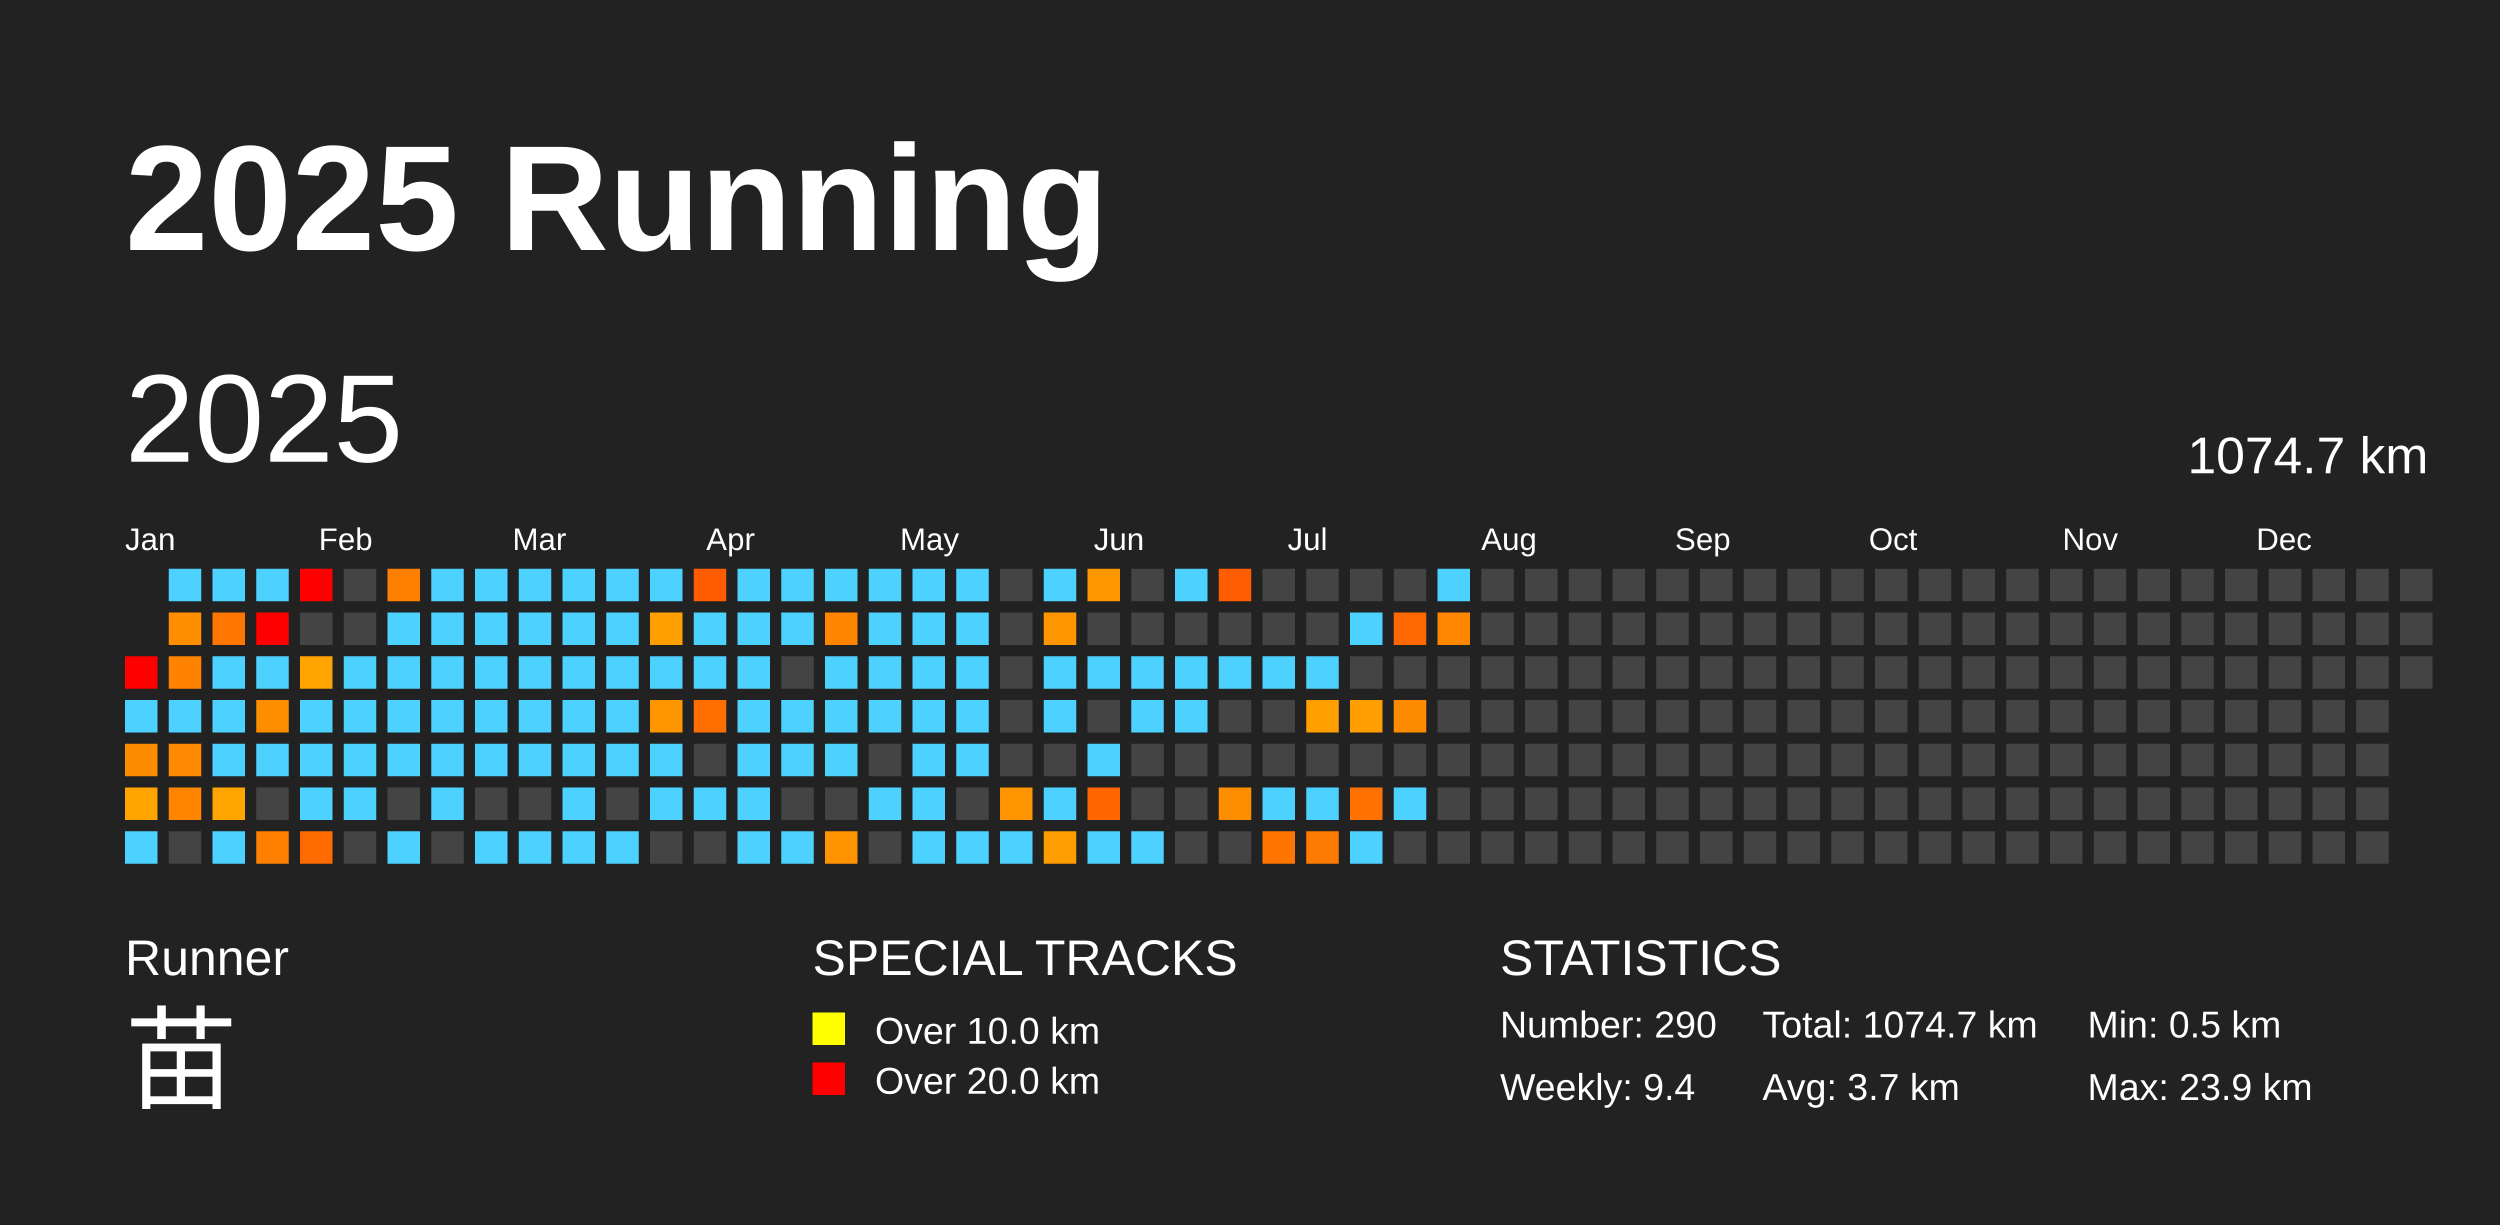
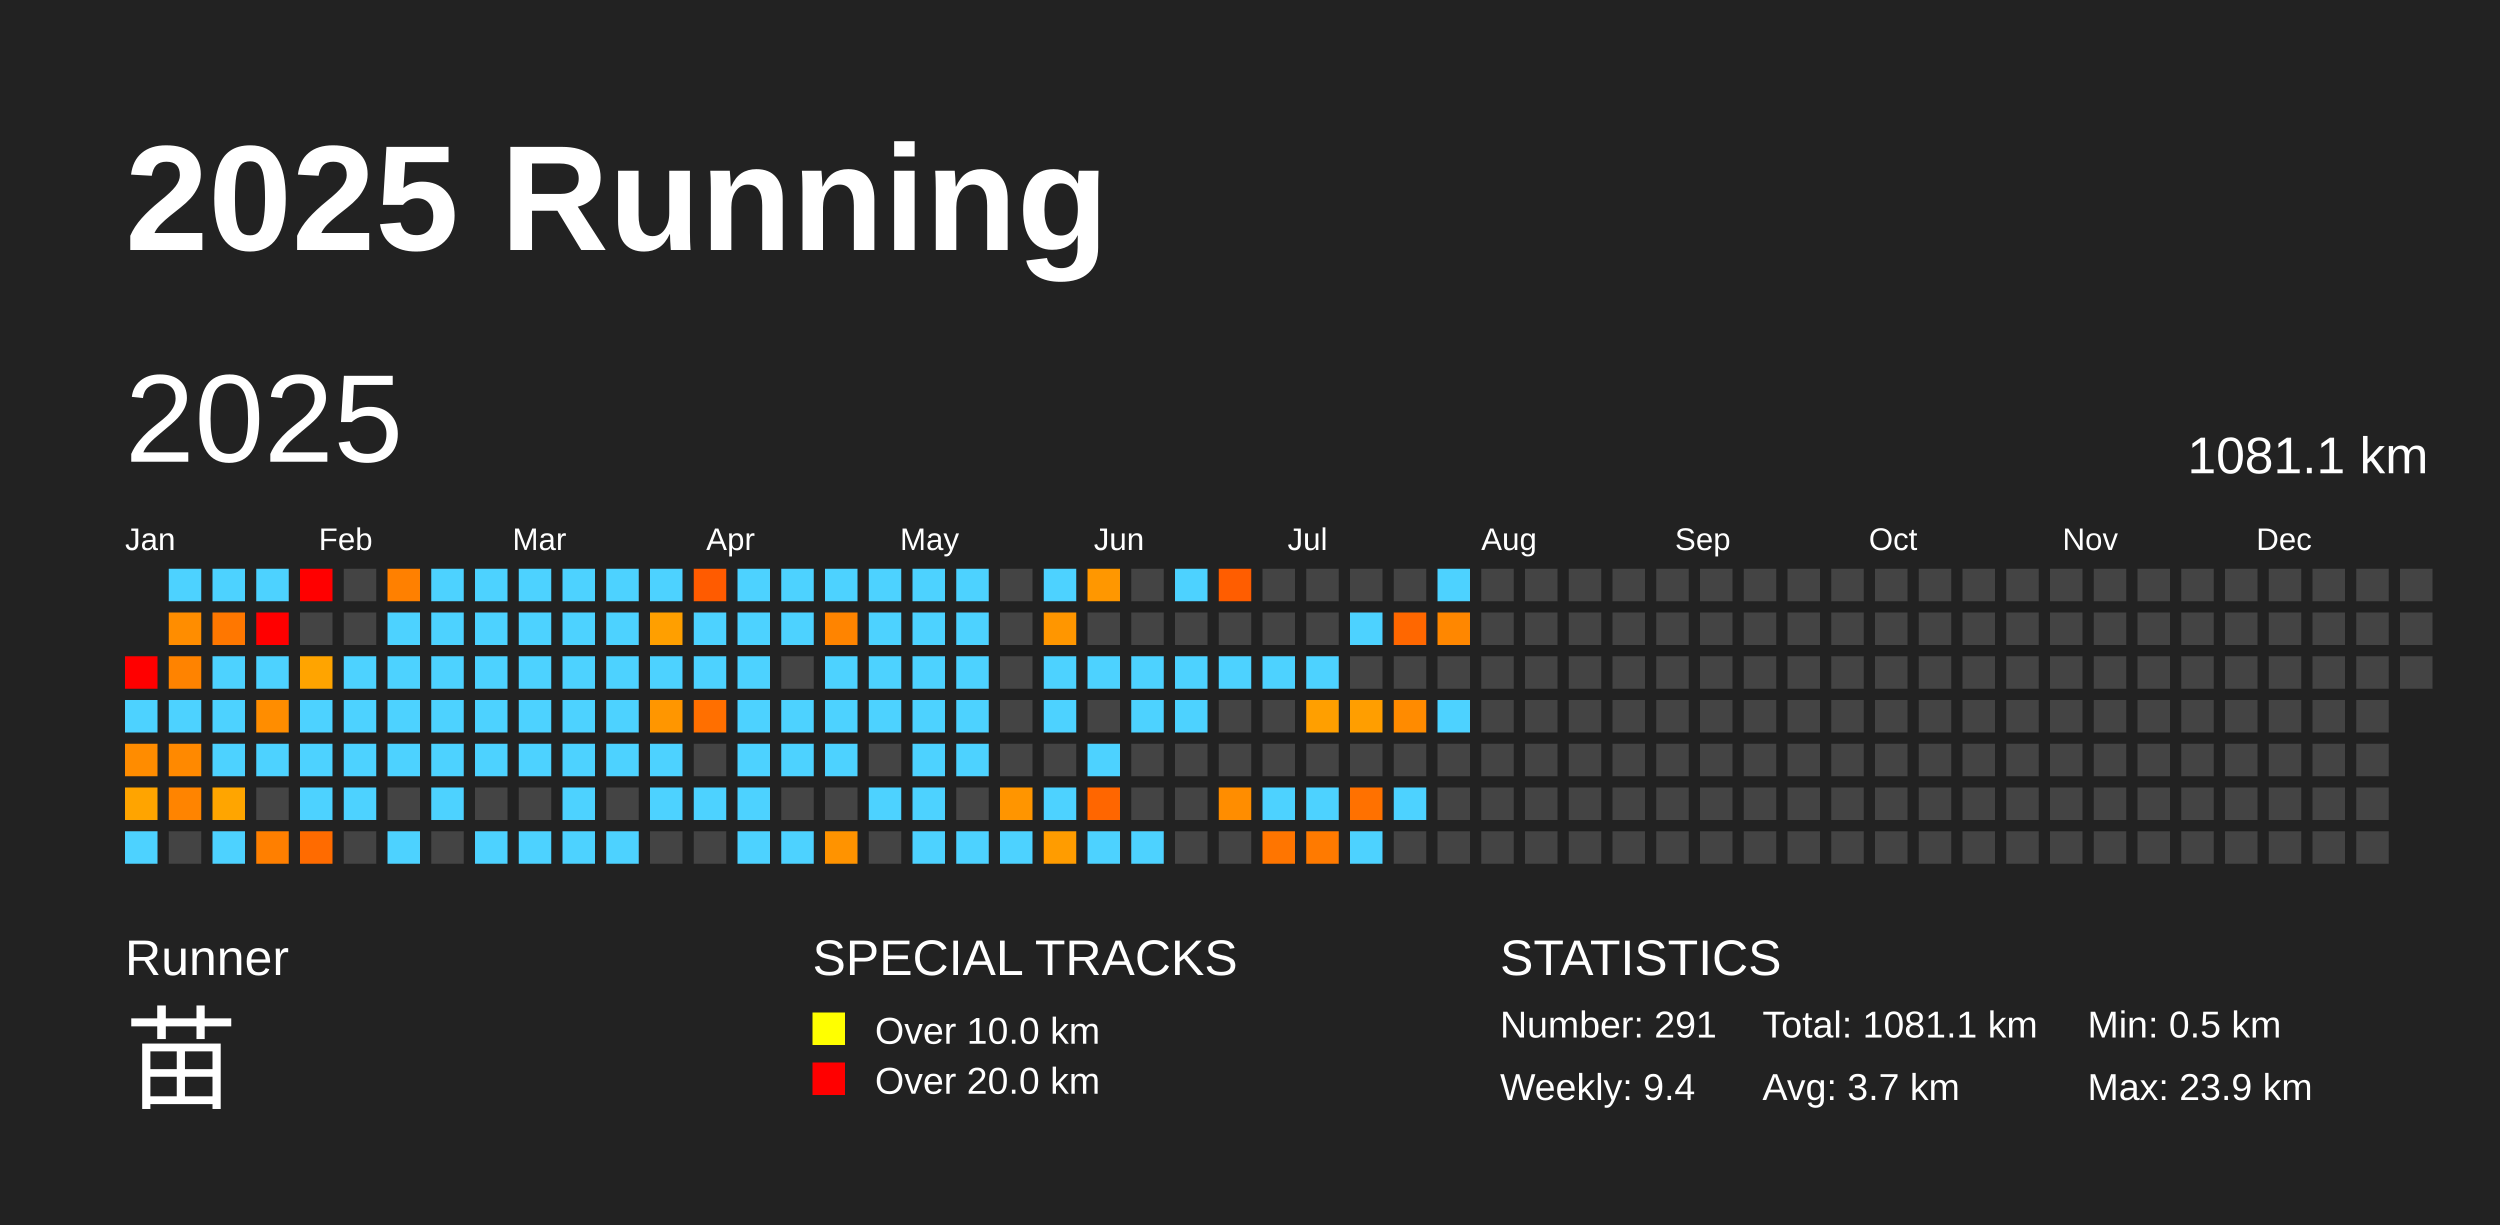
<svg xmlns="http://www.w3.org/2000/svg" baseProfile="full" height="98mm" version="1.1" viewBox="0,0,200,98" width="200mm">
  <defs />
  <rect fill="#222222" height="98" width="200" x="0" y="0" />
  <text fill="#FFFFFF" style="font-size:12px; font-family:Arial; font-weight:bold;" x="10" y="20">2025 Running</text>
  <text fill="#FFFFFF" style="font-size:4px; font-family:Arial" x="10" y="78">Runner</text>
  <text fill="#FFFFFF" style="font-size:9px; font-family:Arial" x="10" y="88">苗</text>
  <text fill="#FFFFFF" style="font-size:4px; font-family:Arial" x="65" y="78">SPECIAL TRACKS</text>
  <rect fill="yellow" height="2.6" width="2.6" x="65" y="81" />
  <text fill="#FFFFFF" style="font-size:3px; font-family:Arial" x="70" y="83.5">Over 10.0 km</text>
  <rect fill="red" height="2.6" width="2.6" x="65" y="85" />
  <text fill="#FFFFFF" style="font-size:3px; font-family:Arial" x="70" y="87.5">Over 20.0 km</text>
  <text fill="#FFFFFF" style="font-size:4px; font-family:Arial" x="120" y="78">STATISTICS</text>
-   <text fill="#FFFFFF" style="font-size:3px; font-family:Arial" x="120" y="83">Number: 290</text>
+   <text fill="#FFFFFF" style="font-size:3px; font-family:Arial" x="120" y="83">Number: 291</text>
  <text fill="#FFFFFF" style="font-size:3px; font-family:Arial" x="120" y="88">Weekly: 9.4</text>
-   <text fill="#FFFFFF" style="font-size:3px; font-family:Arial" x="141" y="83">Total: 1074.7 km</text>
+   <text fill="#FFFFFF" style="font-size:3px; font-family:Arial" x="141" y="83">Total: 1081.1 km</text>
  <text fill="#FFFFFF" style="font-size:3px; font-family:Arial" x="141" y="88">Avg: 3.7 km</text>
  <text fill="#FFFFFF" style="font-size:3px; font-family:Arial" x="167" y="83">Min: 0.5 km</text>
  <text fill="#FFFFFF" style="font-size:3px; font-family:Arial" x="167" y="88">Max: 23.9 km</text>
  <text dominant-baseline="hanging" fill="#FFFFFF" style="font-size:10.0px; font-family:Arial;" x="10" y="30">2025</text>
-   <text dominant-baseline="hanging" fill="#FFFFFF" style="font-size:4.125px; font-family:Arial;" x="175" y="35">1074.7 km</text>
+   <text dominant-baseline="hanging" fill="#FFFFFF" style="font-size:4.125px; font-family:Arial;" x="175" y="35">1081.1 km</text>
  <text fill="#FFFFFF" style="font-size:2.5px; font-family:Arial" x="10.0" y="44">Jan</text>
  <text fill="#FFFFFF" style="font-size:2.5px; font-family:Arial" x="25.5" y="44">Feb</text>
  <text fill="#FFFFFF" style="font-size:2.5px; font-family:Arial" x="41.0" y="44">Mar</text>
  <text fill="#FFFFFF" style="font-size:2.5px; font-family:Arial" x="56.5" y="44">Apr</text>
  <text fill="#FFFFFF" style="font-size:2.5px; font-family:Arial" x="72.0" y="44">May</text>
  <text fill="#FFFFFF" style="font-size:2.5px; font-family:Arial" x="87.5" y="44">Jun</text>
  <text fill="#FFFFFF" style="font-size:2.5px; font-family:Arial" x="103.0" y="44">Jul</text>
  <text fill="#FFFFFF" style="font-size:2.5px; font-family:Arial" x="118.5" y="44">Aug</text>
  <text fill="#FFFFFF" style="font-size:2.5px; font-family:Arial" x="134.0" y="44">Sep</text>
  <text fill="#FFFFFF" style="font-size:2.5px; font-family:Arial" x="149.5" y="44">Oct</text>
  <text fill="#FFFFFF" style="font-size:2.5px; font-family:Arial" x="165.0" y="44">Nov</text>
  <text fill="#FFFFFF" style="font-size:2.5px; font-family:Arial" x="180.5" y="44">Dec</text>
  <rect fill="red" height="2.6" width="2.6" x="10.0" y="52.5" />
  <rect fill="#4dd2ff" height="2.6" width="2.6" x="10.0" y="56.0" />
  <rect fill="#ff8c00" height="2.6" width="2.6" x="10.0" y="59.5" />
  <rect fill="#ffa400" height="2.6" width="2.6" x="10.0" y="63.0" />
  <rect fill="#4dd2ff" height="2.6" width="2.6" x="10.0" y="66.5" />
  <rect fill="#4dd2ff" height="2.6" width="2.6" x="13.5" y="45.5" />
  <rect fill="#ff8d00" height="2.6" width="2.6" x="13.5" y="49.0" />
  <rect fill="#ff8300" height="2.6" width="2.6" x="13.5" y="52.5" />
  <rect fill="#4dd2ff" height="2.6" width="2.6" x="13.5" y="56.0" />
  <rect fill="#ff8900" height="2.6" width="2.6" x="13.5" y="59.5" />
  <rect fill="#ff8400" height="2.6" width="2.6" x="13.5" y="63.0" />
  <rect fill="#444444" height="2.6" width="2.6" x="13.5" y="66.5" />
  <rect fill="#4dd2ff" height="2.6" width="2.6" x="17.0" y="45.5" />
  <rect fill="#ff7700" height="2.6" width="2.6" x="17.0" y="49.0" />
  <rect fill="#4dd2ff" height="2.6" width="2.6" x="17.0" y="52.5" />
  <rect fill="#4dd2ff" height="2.6" width="2.6" x="17.0" y="56.0" />
  <rect fill="#4dd2ff" height="2.6" width="2.6" x="17.0" y="59.5" />
  <rect fill="#ffa500" height="2.6" width="2.6" x="17.0" y="63.0" />
  <rect fill="#4dd2ff" height="2.6" width="2.6" x="17.0" y="66.5" />
  <rect fill="#4dd2ff" height="2.6" width="2.6" x="20.5" y="45.5" />
  <rect fill="red" height="2.6" width="2.6" x="20.5" y="49.0" />
  <rect fill="#4dd2ff" height="2.6" width="2.6" x="20.5" y="52.5" />
  <rect fill="#ff8d00" height="2.6" width="2.6" x="20.5" y="56.0" />
  <rect fill="#4dd2ff" height="2.6" width="2.6" x="20.5" y="59.5" />
  <rect fill="#444444" height="2.6" width="2.6" x="20.5" y="63.0" />
  <rect fill="#ff7f00" height="2.6" width="2.6" x="20.5" y="66.5" />
  <rect fill="red" height="2.6" width="2.6" x="24.0" y="45.5" />
  <rect fill="#444444" height="2.6" width="2.6" x="24.0" y="49.0" />
  <rect fill="#ffa400" height="2.6" width="2.6" x="24.0" y="52.5" />
  <rect fill="#4dd2ff" height="2.6" width="2.6" x="24.0" y="56.0" />
  <rect fill="#4dd2ff" height="2.6" width="2.6" x="24.0" y="59.5" />
  <rect fill="#4dd2ff" height="2.6" width="2.6" x="24.0" y="63.0" />
  <rect fill="#ff6b00" height="2.6" width="2.6" x="24.0" y="66.5" />
  <rect fill="#444444" height="2.6" width="2.6" x="27.5" y="45.5" />
  <rect fill="#444444" height="2.6" width="2.6" x="27.5" y="49.0" />
  <rect fill="#4dd2ff" height="2.6" width="2.6" x="27.5" y="52.5" />
  <rect fill="#4dd2ff" height="2.6" width="2.6" x="27.5" y="56.0" />
  <rect fill="#4dd2ff" height="2.6" width="2.6" x="27.5" y="59.5" />
  <rect fill="#4dd2ff" height="2.6" width="2.6" x="27.5" y="63.0" />
  <rect fill="#444444" height="2.6" width="2.6" x="27.5" y="66.5" />
  <rect fill="#ff8000" height="2.6" width="2.6" x="31.0" y="45.5" />
  <rect fill="#4dd2ff" height="2.6" width="2.6" x="31.0" y="49.0" />
  <rect fill="#4dd2ff" height="2.6" width="2.6" x="31.0" y="52.5" />
  <rect fill="#4dd2ff" height="2.6" width="2.6" x="31.0" y="56.0" />
  <rect fill="#4dd2ff" height="2.6" width="2.6" x="31.0" y="59.5" />
  <rect fill="#444444" height="2.6" width="2.6" x="31.0" y="63.0" />
  <rect fill="#4dd2ff" height="2.6" width="2.6" x="31.0" y="66.5" />
  <rect fill="#4dd2ff" height="2.6" width="2.6" x="34.5" y="45.5" />
  <rect fill="#4dd2ff" height="2.6" width="2.6" x="34.5" y="49.0" />
  <rect fill="#4dd2ff" height="2.6" width="2.6" x="34.5" y="52.5" />
  <rect fill="#4dd2ff" height="2.6" width="2.6" x="34.5" y="56.0" />
  <rect fill="#4dd2ff" height="2.6" width="2.6" x="34.5" y="59.5" />
  <rect fill="#4dd2ff" height="2.6" width="2.6" x="34.5" y="63.0" />
  <rect fill="#444444" height="2.6" width="2.6" x="34.5" y="66.5" />
  <rect fill="#4dd2ff" height="2.6" width="2.6" x="38.0" y="45.5" />
  <rect fill="#4dd2ff" height="2.6" width="2.6" x="38.0" y="49.0" />
  <rect fill="#4dd2ff" height="2.6" width="2.6" x="38.0" y="52.5" />
  <rect fill="#4dd2ff" height="2.6" width="2.6" x="38.0" y="56.0" />
  <rect fill="#4dd2ff" height="2.6" width="2.6" x="38.0" y="59.5" />
  <rect fill="#444444" height="2.6" width="2.6" x="38.0" y="63.0" />
  <rect fill="#4dd2ff" height="2.6" width="2.6" x="38.0" y="66.5" />
  <rect fill="#4dd2ff" height="2.6" width="2.6" x="41.5" y="45.5" />
  <rect fill="#4dd2ff" height="2.6" width="2.6" x="41.5" y="49.0" />
  <rect fill="#4dd2ff" height="2.6" width="2.6" x="41.5" y="52.5" />
  <rect fill="#4dd2ff" height="2.6" width="2.6" x="41.5" y="56.0" />
  <rect fill="#4dd2ff" height="2.6" width="2.6" x="41.5" y="59.5" />
  <rect fill="#444444" height="2.6" width="2.6" x="41.5" y="63.0" />
  <rect fill="#4dd2ff" height="2.6" width="2.6" x="41.5" y="66.5" />
  <rect fill="#4dd2ff" height="2.6" width="2.6" x="45.0" y="45.5" />
  <rect fill="#4dd2ff" height="2.6" width="2.6" x="45.0" y="49.0" />
  <rect fill="#4dd2ff" height="2.6" width="2.6" x="45.0" y="52.5" />
  <rect fill="#4dd2ff" height="2.6" width="2.6" x="45.0" y="56.0" />
  <rect fill="#4dd2ff" height="2.6" width="2.6" x="45.0" y="59.5" />
  <rect fill="#4dd2ff" height="2.6" width="2.6" x="45.0" y="63.0" />
  <rect fill="#4dd2ff" height="2.6" width="2.6" x="45.0" y="66.5" />
  <rect fill="#4dd2ff" height="2.6" width="2.6" x="48.5" y="45.5" />
  <rect fill="#4dd2ff" height="2.6" width="2.6" x="48.5" y="49.0" />
  <rect fill="#4dd2ff" height="2.6" width="2.6" x="48.5" y="52.5" />
  <rect fill="#4dd2ff" height="2.6" width="2.6" x="48.5" y="56.0" />
  <rect fill="#4dd2ff" height="2.6" width="2.6" x="48.5" y="59.5" />
  <rect fill="#444444" height="2.6" width="2.6" x="48.5" y="63.0" />
  <rect fill="#4dd2ff" height="2.6" width="2.6" x="48.5" y="66.5" />
  <rect fill="#4dd2ff" height="2.6" width="2.6" x="52.0" y="45.5" />
  <rect fill="#ff9f00" height="2.6" width="2.6" x="52.0" y="49.0" />
  <rect fill="#4dd2ff" height="2.6" width="2.6" x="52.0" y="52.5" />
  <rect fill="#ff9600" height="2.6" width="2.6" x="52.0" y="56.0" />
  <rect fill="#4dd2ff" height="2.6" width="2.6" x="52.0" y="59.5" />
  <rect fill="#4dd2ff" height="2.6" width="2.6" x="52.0" y="63.0" />
  <rect fill="#444444" height="2.6" width="2.6" x="52.0" y="66.5" />
  <rect fill="#ff5b00" height="2.6" width="2.6" x="55.5" y="45.5" />
  <rect fill="#4dd2ff" height="2.6" width="2.6" x="55.5" y="49.0" />
  <rect fill="#4dd2ff" height="2.6" width="2.6" x="55.5" y="52.5" />
  <rect fill="#ff6f00" height="2.6" width="2.6" x="55.5" y="56.0" />
  <rect fill="#444444" height="2.6" width="2.6" x="55.5" y="59.5" />
  <rect fill="#4dd2ff" height="2.6" width="2.6" x="55.5" y="63.0" />
  <rect fill="#444444" height="2.6" width="2.6" x="55.5" y="66.5" />
  <rect fill="#4dd2ff" height="2.6" width="2.6" x="59.0" y="45.5" />
  <rect fill="#4dd2ff" height="2.6" width="2.6" x="59.0" y="49.0" />
  <rect fill="#4dd2ff" height="2.6" width="2.6" x="59.0" y="52.5" />
  <rect fill="#4dd2ff" height="2.6" width="2.6" x="59.0" y="56.0" />
  <rect fill="#4dd2ff" height="2.6" width="2.6" x="59.0" y="59.5" />
  <rect fill="#4dd2ff" height="2.6" width="2.6" x="59.0" y="63.0" />
  <rect fill="#4dd2ff" height="2.6" width="2.6" x="59.0" y="66.5" />
  <rect fill="#4dd2ff" height="2.6" width="2.6" x="62.5" y="45.5" />
  <rect fill="#4dd2ff" height="2.6" width="2.6" x="62.5" y="49.0" />
  <rect fill="#444444" height="2.6" width="2.6" x="62.5" y="52.5" />
  <rect fill="#4dd2ff" height="2.6" width="2.6" x="62.5" y="56.0" />
  <rect fill="#4dd2ff" height="2.6" width="2.6" x="62.5" y="59.5" />
  <rect fill="#444444" height="2.6" width="2.6" x="62.5" y="63.0" />
  <rect fill="#4dd2ff" height="2.6" width="2.6" x="62.5" y="66.5" />
  <rect fill="#4dd2ff" height="2.6" width="2.6" x="66.0" y="45.5" />
  <rect fill="#ff8400" height="2.6" width="2.6" x="66.0" y="49.0" />
  <rect fill="#4dd2ff" height="2.6" width="2.6" x="66.0" y="52.5" />
  <rect fill="#4dd2ff" height="2.6" width="2.6" x="66.0" y="56.0" />
  <rect fill="#4dd2ff" height="2.6" width="2.6" x="66.0" y="59.5" />
  <rect fill="#444444" height="2.6" width="2.6" x="66.0" y="63.0" />
  <rect fill="#ff9300" height="2.6" width="2.6" x="66.0" y="66.5" />
  <rect fill="#4dd2ff" height="2.6" width="2.6" x="69.5" y="45.5" />
  <rect fill="#4dd2ff" height="2.6" width="2.6" x="69.5" y="49.0" />
  <rect fill="#4dd2ff" height="2.6" width="2.6" x="69.5" y="52.5" />
  <rect fill="#4dd2ff" height="2.6" width="2.6" x="69.5" y="56.0" />
  <rect fill="#444444" height="2.6" width="2.6" x="69.5" y="59.5" />
  <rect fill="#4dd2ff" height="2.6" width="2.6" x="69.5" y="63.0" />
  <rect fill="#444444" height="2.6" width="2.6" x="69.5" y="66.5" />
  <rect fill="#4dd2ff" height="2.6" width="2.6" x="73.0" y="45.5" />
  <rect fill="#4dd2ff" height="2.6" width="2.6" x="73.0" y="49.0" />
  <rect fill="#4dd2ff" height="2.6" width="2.6" x="73.0" y="52.5" />
  <rect fill="#4dd2ff" height="2.6" width="2.6" x="73.0" y="56.0" />
  <rect fill="#4dd2ff" height="2.6" width="2.6" x="73.0" y="59.5" />
  <rect fill="#4dd2ff" height="2.6" width="2.6" x="73.0" y="63.0" />
  <rect fill="#4dd2ff" height="2.6" width="2.6" x="73.0" y="66.5" />
  <rect fill="#4dd2ff" height="2.6" width="2.6" x="76.5" y="45.5" />
  <rect fill="#4dd2ff" height="2.6" width="2.6" x="76.5" y="49.0" />
  <rect fill="#4dd2ff" height="2.6" width="2.6" x="76.5" y="52.5" />
  <rect fill="#4dd2ff" height="2.6" width="2.6" x="76.5" y="56.0" />
  <rect fill="#4dd2ff" height="2.6" width="2.6" x="76.5" y="59.5" />
  <rect fill="#444444" height="2.6" width="2.6" x="76.5" y="63.0" />
  <rect fill="#4dd2ff" height="2.6" width="2.6" x="76.5" y="66.5" />
  <rect fill="#444444" height="2.6" width="2.6" x="80.0" y="45.5" />
  <rect fill="#444444" height="2.6" width="2.6" x="80.0" y="49.0" />
  <rect fill="#444444" height="2.6" width="2.6" x="80.0" y="52.5" />
  <rect fill="#444444" height="2.6" width="2.6" x="80.0" y="56.0" />
  <rect fill="#444444" height="2.6" width="2.6" x="80.0" y="59.5" />
  <rect fill="#ff9500" height="2.6" width="2.6" x="80.0" y="63.0" />
  <rect fill="#4dd2ff" height="2.6" width="2.6" x="80.0" y="66.5" />
  <rect fill="#4dd2ff" height="2.6" width="2.6" x="83.5" y="45.5" />
  <rect fill="#ff9600" height="2.6" width="2.6" x="83.5" y="49.0" />
  <rect fill="#4dd2ff" height="2.6" width="2.6" x="83.5" y="52.5" />
  <rect fill="#4dd2ff" height="2.6" width="2.6" x="83.5" y="56.0" />
  <rect fill="#444444" height="2.6" width="2.6" x="83.5" y="59.5" />
  <rect fill="#4dd2ff" height="2.6" width="2.6" x="83.5" y="63.0" />
  <rect fill="#ff9c00" height="2.6" width="2.6" x="83.5" y="66.5" />
  <rect fill="#ff9700" height="2.6" width="2.6" x="87.0" y="45.5" />
  <rect fill="#444444" height="2.6" width="2.6" x="87.0" y="49.0" />
  <rect fill="#4dd2ff" height="2.6" width="2.6" x="87.0" y="52.5" />
  <rect fill="#444444" height="2.6" width="2.6" x="87.0" y="56.0" />
  <rect fill="#4dd2ff" height="2.6" width="2.6" x="87.0" y="59.5" />
  <rect fill="#ff6600" height="2.6" width="2.6" x="87.0" y="63.0" />
  <rect fill="#4dd2ff" height="2.6" width="2.6" x="87.0" y="66.5" />
  <rect fill="#444444" height="2.6" width="2.6" x="90.5" y="45.5" />
  <rect fill="#444444" height="2.6" width="2.6" x="90.5" y="49.0" />
  <rect fill="#4dd2ff" height="2.6" width="2.6" x="90.5" y="52.5" />
  <rect fill="#4dd2ff" height="2.6" width="2.6" x="90.5" y="56.0" />
  <rect fill="#444444" height="2.6" width="2.6" x="90.5" y="59.5" />
  <rect fill="#444444" height="2.6" width="2.6" x="90.5" y="63.0" />
  <rect fill="#4dd2ff" height="2.6" width="2.6" x="90.5" y="66.5" />
  <rect fill="#4dd2ff" height="2.6" width="2.6" x="94.0" y="45.5" />
  <rect fill="#444444" height="2.6" width="2.6" x="94.0" y="49.0" />
  <rect fill="#4dd2ff" height="2.6" width="2.6" x="94.0" y="52.5" />
  <rect fill="#4dd2ff" height="2.6" width="2.6" x="94.0" y="56.0" />
  <rect fill="#444444" height="2.6" width="2.6" x="94.0" y="59.5" />
  <rect fill="#444444" height="2.6" width="2.6" x="94.0" y="63.0" />
  <rect fill="#444444" height="2.6" width="2.6" x="94.0" y="66.5" />
  <rect fill="#ff5d00" height="2.6" width="2.6" x="97.5" y="45.5" />
  <rect fill="#444444" height="2.6" width="2.6" x="97.5" y="49.0" />
  <rect fill="#4dd2ff" height="2.6" width="2.6" x="97.5" y="52.5" />
  <rect fill="#444444" height="2.6" width="2.6" x="97.5" y="56.0" />
  <rect fill="#444444" height="2.6" width="2.6" x="97.5" y="59.5" />
  <rect fill="#ff8d00" height="2.6" width="2.6" x="97.5" y="63.0" />
  <rect fill="#444444" height="2.6" width="2.6" x="97.5" y="66.5" />
  <rect fill="#444444" height="2.6" width="2.6" x="101.0" y="45.5" />
  <rect fill="#444444" height="2.6" width="2.6" x="101.0" y="49.0" />
  <rect fill="#4dd2ff" height="2.6" width="2.6" x="101.0" y="52.5" />
  <rect fill="#444444" height="2.6" width="2.6" x="101.0" y="56.0" />
  <rect fill="#444444" height="2.6" width="2.6" x="101.0" y="59.5" />
  <rect fill="#4dd2ff" height="2.6" width="2.6" x="101.0" y="63.0" />
  <rect fill="#ff7500" height="2.6" width="2.6" x="101.0" y="66.5" />
  <rect fill="#444444" height="2.6" width="2.6" x="104.5" y="45.5" />
  <rect fill="#444444" height="2.6" width="2.6" x="104.5" y="49.0" />
  <rect fill="#4dd2ff" height="2.6" width="2.6" x="104.5" y="52.5" />
  <rect fill="#ff9f00" height="2.6" width="2.6" x="104.5" y="56.0" />
  <rect fill="#444444" height="2.6" width="2.6" x="104.5" y="59.5" />
  <rect fill="#4dd2ff" height="2.6" width="2.6" x="104.5" y="63.0" />
  <rect fill="#ff7a00" height="2.6" width="2.6" x="104.5" y="66.5" />
  <rect fill="#444444" height="2.6" width="2.6" x="108.0" y="45.5" />
  <rect fill="#4dd2ff" height="2.6" width="2.6" x="108.0" y="49.0" />
  <rect fill="#444444" height="2.6" width="2.6" x="108.0" y="52.5" />
  <rect fill="#ff9e00" height="2.6" width="2.6" x="108.0" y="56.0" />
  <rect fill="#444444" height="2.6" width="2.6" x="108.0" y="59.5" />
  <rect fill="#ff7100" height="2.6" width="2.6" x="108.0" y="63.0" />
  <rect fill="#4dd2ff" height="2.6" width="2.6" x="108.0" y="66.5" />
  <rect fill="#444444" height="2.6" width="2.6" x="111.5" y="45.5" />
  <rect fill="#ff6700" height="2.6" width="2.6" x="111.5" y="49.0" />
  <rect fill="#444444" height="2.6" width="2.6" x="111.5" y="52.5" />
  <rect fill="#ff8b00" height="2.6" width="2.6" x="111.5" y="56.0" />
  <rect fill="#444444" height="2.6" width="2.6" x="111.5" y="59.5" />
  <rect fill="#4dd2ff" height="2.6" width="2.6" x="111.5" y="63.0" />
  <rect fill="#444444" height="2.6" width="2.6" x="111.5" y="66.5" />
  <rect fill="#4dd2ff" height="2.6" width="2.6" x="115.0" y="45.5" />
  <rect fill="#ff8700" height="2.6" width="2.6" x="115.0" y="49.0" />
  <rect fill="#444444" height="2.6" width="2.6" x="115.0" y="52.5" />
-   <rect fill="#444444" height="2.6" width="2.6" x="115.0" y="56.0" />
+   <rect fill="#4dd2ff" height="2.6" width="2.6" x="115.0" y="56.0" />
  <rect fill="#444444" height="2.6" width="2.6" x="115.0" y="59.5" />
  <rect fill="#444444" height="2.6" width="2.6" x="115.0" y="63.0" />
  <rect fill="#444444" height="2.6" width="2.6" x="115.0" y="66.5" />
  <rect fill="#444444" height="2.6" width="2.6" x="118.5" y="45.5" />
  <rect fill="#444444" height="2.6" width="2.6" x="118.5" y="49.0" />
  <rect fill="#444444" height="2.6" width="2.6" x="118.5" y="52.5" />
  <rect fill="#444444" height="2.6" width="2.6" x="118.5" y="56.0" />
  <rect fill="#444444" height="2.6" width="2.6" x="118.5" y="59.5" />
  <rect fill="#444444" height="2.6" width="2.6" x="118.5" y="63.0" />
  <rect fill="#444444" height="2.6" width="2.6" x="118.5" y="66.5" />
  <rect fill="#444444" height="2.6" width="2.6" x="122.0" y="45.5" />
  <rect fill="#444444" height="2.6" width="2.6" x="122.0" y="49.0" />
  <rect fill="#444444" height="2.6" width="2.6" x="122.0" y="52.5" />
  <rect fill="#444444" height="2.6" width="2.6" x="122.0" y="56.0" />
  <rect fill="#444444" height="2.6" width="2.6" x="122.0" y="59.5" />
  <rect fill="#444444" height="2.6" width="2.6" x="122.0" y="63.0" />
  <rect fill="#444444" height="2.6" width="2.6" x="122.0" y="66.5" />
  <rect fill="#444444" height="2.6" width="2.6" x="125.5" y="45.5" />
  <rect fill="#444444" height="2.6" width="2.6" x="125.5" y="49.0" />
  <rect fill="#444444" height="2.6" width="2.6" x="125.5" y="52.5" />
  <rect fill="#444444" height="2.6" width="2.6" x="125.5" y="56.0" />
  <rect fill="#444444" height="2.6" width="2.6" x="125.5" y="59.5" />
  <rect fill="#444444" height="2.6" width="2.6" x="125.5" y="63.0" />
  <rect fill="#444444" height="2.6" width="2.6" x="125.5" y="66.5" />
  <rect fill="#444444" height="2.6" width="2.6" x="129.0" y="45.5" />
  <rect fill="#444444" height="2.6" width="2.6" x="129.0" y="49.0" />
  <rect fill="#444444" height="2.6" width="2.6" x="129.0" y="52.5" />
  <rect fill="#444444" height="2.6" width="2.6" x="129.0" y="56.0" />
  <rect fill="#444444" height="2.6" width="2.6" x="129.0" y="59.5" />
  <rect fill="#444444" height="2.6" width="2.6" x="129.0" y="63.0" />
  <rect fill="#444444" height="2.6" width="2.6" x="129.0" y="66.5" />
  <rect fill="#444444" height="2.6" width="2.6" x="132.5" y="45.5" />
  <rect fill="#444444" height="2.6" width="2.6" x="132.5" y="49.0" />
  <rect fill="#444444" height="2.6" width="2.6" x="132.5" y="52.5" />
  <rect fill="#444444" height="2.6" width="2.6" x="132.5" y="56.0" />
  <rect fill="#444444" height="2.6" width="2.6" x="132.5" y="59.5" />
  <rect fill="#444444" height="2.6" width="2.6" x="132.5" y="63.0" />
  <rect fill="#444444" height="2.6" width="2.6" x="132.5" y="66.5" />
  <rect fill="#444444" height="2.6" width="2.6" x="136.0" y="45.5" />
  <rect fill="#444444" height="2.6" width="2.6" x="136.0" y="49.0" />
  <rect fill="#444444" height="2.6" width="2.6" x="136.0" y="52.5" />
  <rect fill="#444444" height="2.6" width="2.6" x="136.0" y="56.0" />
  <rect fill="#444444" height="2.6" width="2.6" x="136.0" y="59.5" />
  <rect fill="#444444" height="2.6" width="2.6" x="136.0" y="63.0" />
  <rect fill="#444444" height="2.6" width="2.6" x="136.0" y="66.5" />
  <rect fill="#444444" height="2.6" width="2.6" x="139.5" y="45.5" />
  <rect fill="#444444" height="2.6" width="2.6" x="139.5" y="49.0" />
  <rect fill="#444444" height="2.6" width="2.6" x="139.5" y="52.5" />
  <rect fill="#444444" height="2.6" width="2.6" x="139.5" y="56.0" />
  <rect fill="#444444" height="2.6" width="2.6" x="139.5" y="59.5" />
  <rect fill="#444444" height="2.6" width="2.6" x="139.5" y="63.0" />
  <rect fill="#444444" height="2.6" width="2.6" x="139.5" y="66.5" />
  <rect fill="#444444" height="2.6" width="2.6" x="143.0" y="45.5" />
  <rect fill="#444444" height="2.6" width="2.6" x="143.0" y="49.0" />
  <rect fill="#444444" height="2.6" width="2.6" x="143.0" y="52.5" />
  <rect fill="#444444" height="2.6" width="2.6" x="143.0" y="56.0" />
  <rect fill="#444444" height="2.6" width="2.6" x="143.0" y="59.5" />
  <rect fill="#444444" height="2.6" width="2.6" x="143.0" y="63.0" />
  <rect fill="#444444" height="2.6" width="2.6" x="143.0" y="66.5" />
  <rect fill="#444444" height="2.6" width="2.6" x="146.5" y="45.5" />
  <rect fill="#444444" height="2.6" width="2.6" x="146.5" y="49.0" />
  <rect fill="#444444" height="2.6" width="2.6" x="146.5" y="52.5" />
  <rect fill="#444444" height="2.6" width="2.6" x="146.5" y="56.0" />
  <rect fill="#444444" height="2.6" width="2.6" x="146.5" y="59.5" />
  <rect fill="#444444" height="2.6" width="2.6" x="146.5" y="63.0" />
  <rect fill="#444444" height="2.6" width="2.6" x="146.5" y="66.5" />
  <rect fill="#444444" height="2.6" width="2.6" x="150.0" y="45.5" />
  <rect fill="#444444" height="2.6" width="2.6" x="150.0" y="49.0" />
  <rect fill="#444444" height="2.6" width="2.6" x="150.0" y="52.5" />
  <rect fill="#444444" height="2.6" width="2.6" x="150.0" y="56.0" />
  <rect fill="#444444" height="2.6" width="2.6" x="150.0" y="59.5" />
  <rect fill="#444444" height="2.6" width="2.6" x="150.0" y="63.0" />
  <rect fill="#444444" height="2.6" width="2.6" x="150.0" y="66.5" />
  <rect fill="#444444" height="2.6" width="2.6" x="153.5" y="45.5" />
  <rect fill="#444444" height="2.6" width="2.6" x="153.5" y="49.0" />
  <rect fill="#444444" height="2.6" width="2.6" x="153.5" y="52.5" />
  <rect fill="#444444" height="2.6" width="2.6" x="153.5" y="56.0" />
  <rect fill="#444444" height="2.6" width="2.6" x="153.5" y="59.5" />
  <rect fill="#444444" height="2.6" width="2.6" x="153.5" y="63.0" />
  <rect fill="#444444" height="2.6" width="2.6" x="153.5" y="66.5" />
  <rect fill="#444444" height="2.6" width="2.6" x="157.0" y="45.5" />
  <rect fill="#444444" height="2.6" width="2.6" x="157.0" y="49.0" />
  <rect fill="#444444" height="2.6" width="2.6" x="157.0" y="52.5" />
  <rect fill="#444444" height="2.6" width="2.6" x="157.0" y="56.0" />
  <rect fill="#444444" height="2.6" width="2.6" x="157.0" y="59.5" />
  <rect fill="#444444" height="2.6" width="2.6" x="157.0" y="63.0" />
  <rect fill="#444444" height="2.6" width="2.6" x="157.0" y="66.5" />
  <rect fill="#444444" height="2.6" width="2.6" x="160.5" y="45.5" />
  <rect fill="#444444" height="2.6" width="2.6" x="160.5" y="49.0" />
  <rect fill="#444444" height="2.6" width="2.6" x="160.5" y="52.5" />
  <rect fill="#444444" height="2.6" width="2.6" x="160.5" y="56.0" />
  <rect fill="#444444" height="2.6" width="2.6" x="160.5" y="59.5" />
  <rect fill="#444444" height="2.6" width="2.6" x="160.5" y="63.0" />
  <rect fill="#444444" height="2.6" width="2.6" x="160.5" y="66.5" />
  <rect fill="#444444" height="2.6" width="2.6" x="164.0" y="45.5" />
  <rect fill="#444444" height="2.6" width="2.6" x="164.0" y="49.0" />
  <rect fill="#444444" height="2.6" width="2.6" x="164.0" y="52.5" />
  <rect fill="#444444" height="2.6" width="2.6" x="164.0" y="56.0" />
  <rect fill="#444444" height="2.6" width="2.6" x="164.0" y="59.5" />
  <rect fill="#444444" height="2.6" width="2.6" x="164.0" y="63.0" />
  <rect fill="#444444" height="2.6" width="2.6" x="164.0" y="66.5" />
  <rect fill="#444444" height="2.6" width="2.6" x="167.5" y="45.5" />
  <rect fill="#444444" height="2.6" width="2.6" x="167.5" y="49.0" />
  <rect fill="#444444" height="2.6" width="2.6" x="167.5" y="52.5" />
  <rect fill="#444444" height="2.6" width="2.6" x="167.5" y="56.0" />
  <rect fill="#444444" height="2.6" width="2.6" x="167.5" y="59.5" />
  <rect fill="#444444" height="2.6" width="2.6" x="167.5" y="63.0" />
  <rect fill="#444444" height="2.6" width="2.6" x="167.5" y="66.5" />
  <rect fill="#444444" height="2.6" width="2.6" x="171.0" y="45.5" />
  <rect fill="#444444" height="2.6" width="2.6" x="171.0" y="49.0" />
  <rect fill="#444444" height="2.6" width="2.6" x="171.0" y="52.5" />
  <rect fill="#444444" height="2.6" width="2.6" x="171.0" y="56.0" />
  <rect fill="#444444" height="2.6" width="2.6" x="171.0" y="59.5" />
  <rect fill="#444444" height="2.6" width="2.6" x="171.0" y="63.0" />
  <rect fill="#444444" height="2.6" width="2.6" x="171.0" y="66.5" />
  <rect fill="#444444" height="2.6" width="2.6" x="174.5" y="45.5" />
  <rect fill="#444444" height="2.6" width="2.6" x="174.5" y="49.0" />
  <rect fill="#444444" height="2.6" width="2.6" x="174.5" y="52.5" />
  <rect fill="#444444" height="2.6" width="2.6" x="174.5" y="56.0" />
  <rect fill="#444444" height="2.6" width="2.6" x="174.5" y="59.5" />
  <rect fill="#444444" height="2.6" width="2.6" x="174.5" y="63.0" />
  <rect fill="#444444" height="2.6" width="2.6" x="174.5" y="66.5" />
  <rect fill="#444444" height="2.6" width="2.6" x="178.0" y="45.5" />
  <rect fill="#444444" height="2.6" width="2.6" x="178.0" y="49.0" />
  <rect fill="#444444" height="2.6" width="2.6" x="178.0" y="52.5" />
  <rect fill="#444444" height="2.6" width="2.6" x="178.0" y="56.0" />
  <rect fill="#444444" height="2.6" width="2.6" x="178.0" y="59.5" />
  <rect fill="#444444" height="2.6" width="2.6" x="178.0" y="63.0" />
  <rect fill="#444444" height="2.6" width="2.6" x="178.0" y="66.5" />
  <rect fill="#444444" height="2.6" width="2.6" x="181.5" y="45.5" />
  <rect fill="#444444" height="2.6" width="2.6" x="181.5" y="49.0" />
  <rect fill="#444444" height="2.6" width="2.6" x="181.5" y="52.5" />
  <rect fill="#444444" height="2.6" width="2.6" x="181.5" y="56.0" />
  <rect fill="#444444" height="2.6" width="2.6" x="181.5" y="59.5" />
  <rect fill="#444444" height="2.6" width="2.6" x="181.5" y="63.0" />
  <rect fill="#444444" height="2.6" width="2.6" x="181.5" y="66.5" />
  <rect fill="#444444" height="2.6" width="2.6" x="185.0" y="45.5" />
  <rect fill="#444444" height="2.6" width="2.6" x="185.0" y="49.0" />
  <rect fill="#444444" height="2.6" width="2.6" x="185.0" y="52.5" />
  <rect fill="#444444" height="2.6" width="2.6" x="185.0" y="56.0" />
  <rect fill="#444444" height="2.6" width="2.6" x="185.0" y="59.5" />
  <rect fill="#444444" height="2.6" width="2.6" x="185.0" y="63.0" />
  <rect fill="#444444" height="2.6" width="2.6" x="185.0" y="66.5" />
  <rect fill="#444444" height="2.6" width="2.6" x="188.5" y="45.5" />
  <rect fill="#444444" height="2.6" width="2.6" x="188.5" y="49.0" />
  <rect fill="#444444" height="2.6" width="2.6" x="188.5" y="52.5" />
  <rect fill="#444444" height="2.6" width="2.6" x="188.5" y="56.0" />
  <rect fill="#444444" height="2.6" width="2.6" x="188.5" y="59.5" />
  <rect fill="#444444" height="2.6" width="2.6" x="188.5" y="63.0" />
  <rect fill="#444444" height="2.6" width="2.6" x="188.5" y="66.5" />
  <rect fill="#444444" height="2.6" width="2.6" x="192.0" y="45.5" />
  <rect fill="#444444" height="2.6" width="2.6" x="192.0" y="49.0" />
  <rect fill="#444444" height="2.6" width="2.6" x="192.0" y="52.5" />
</svg>
